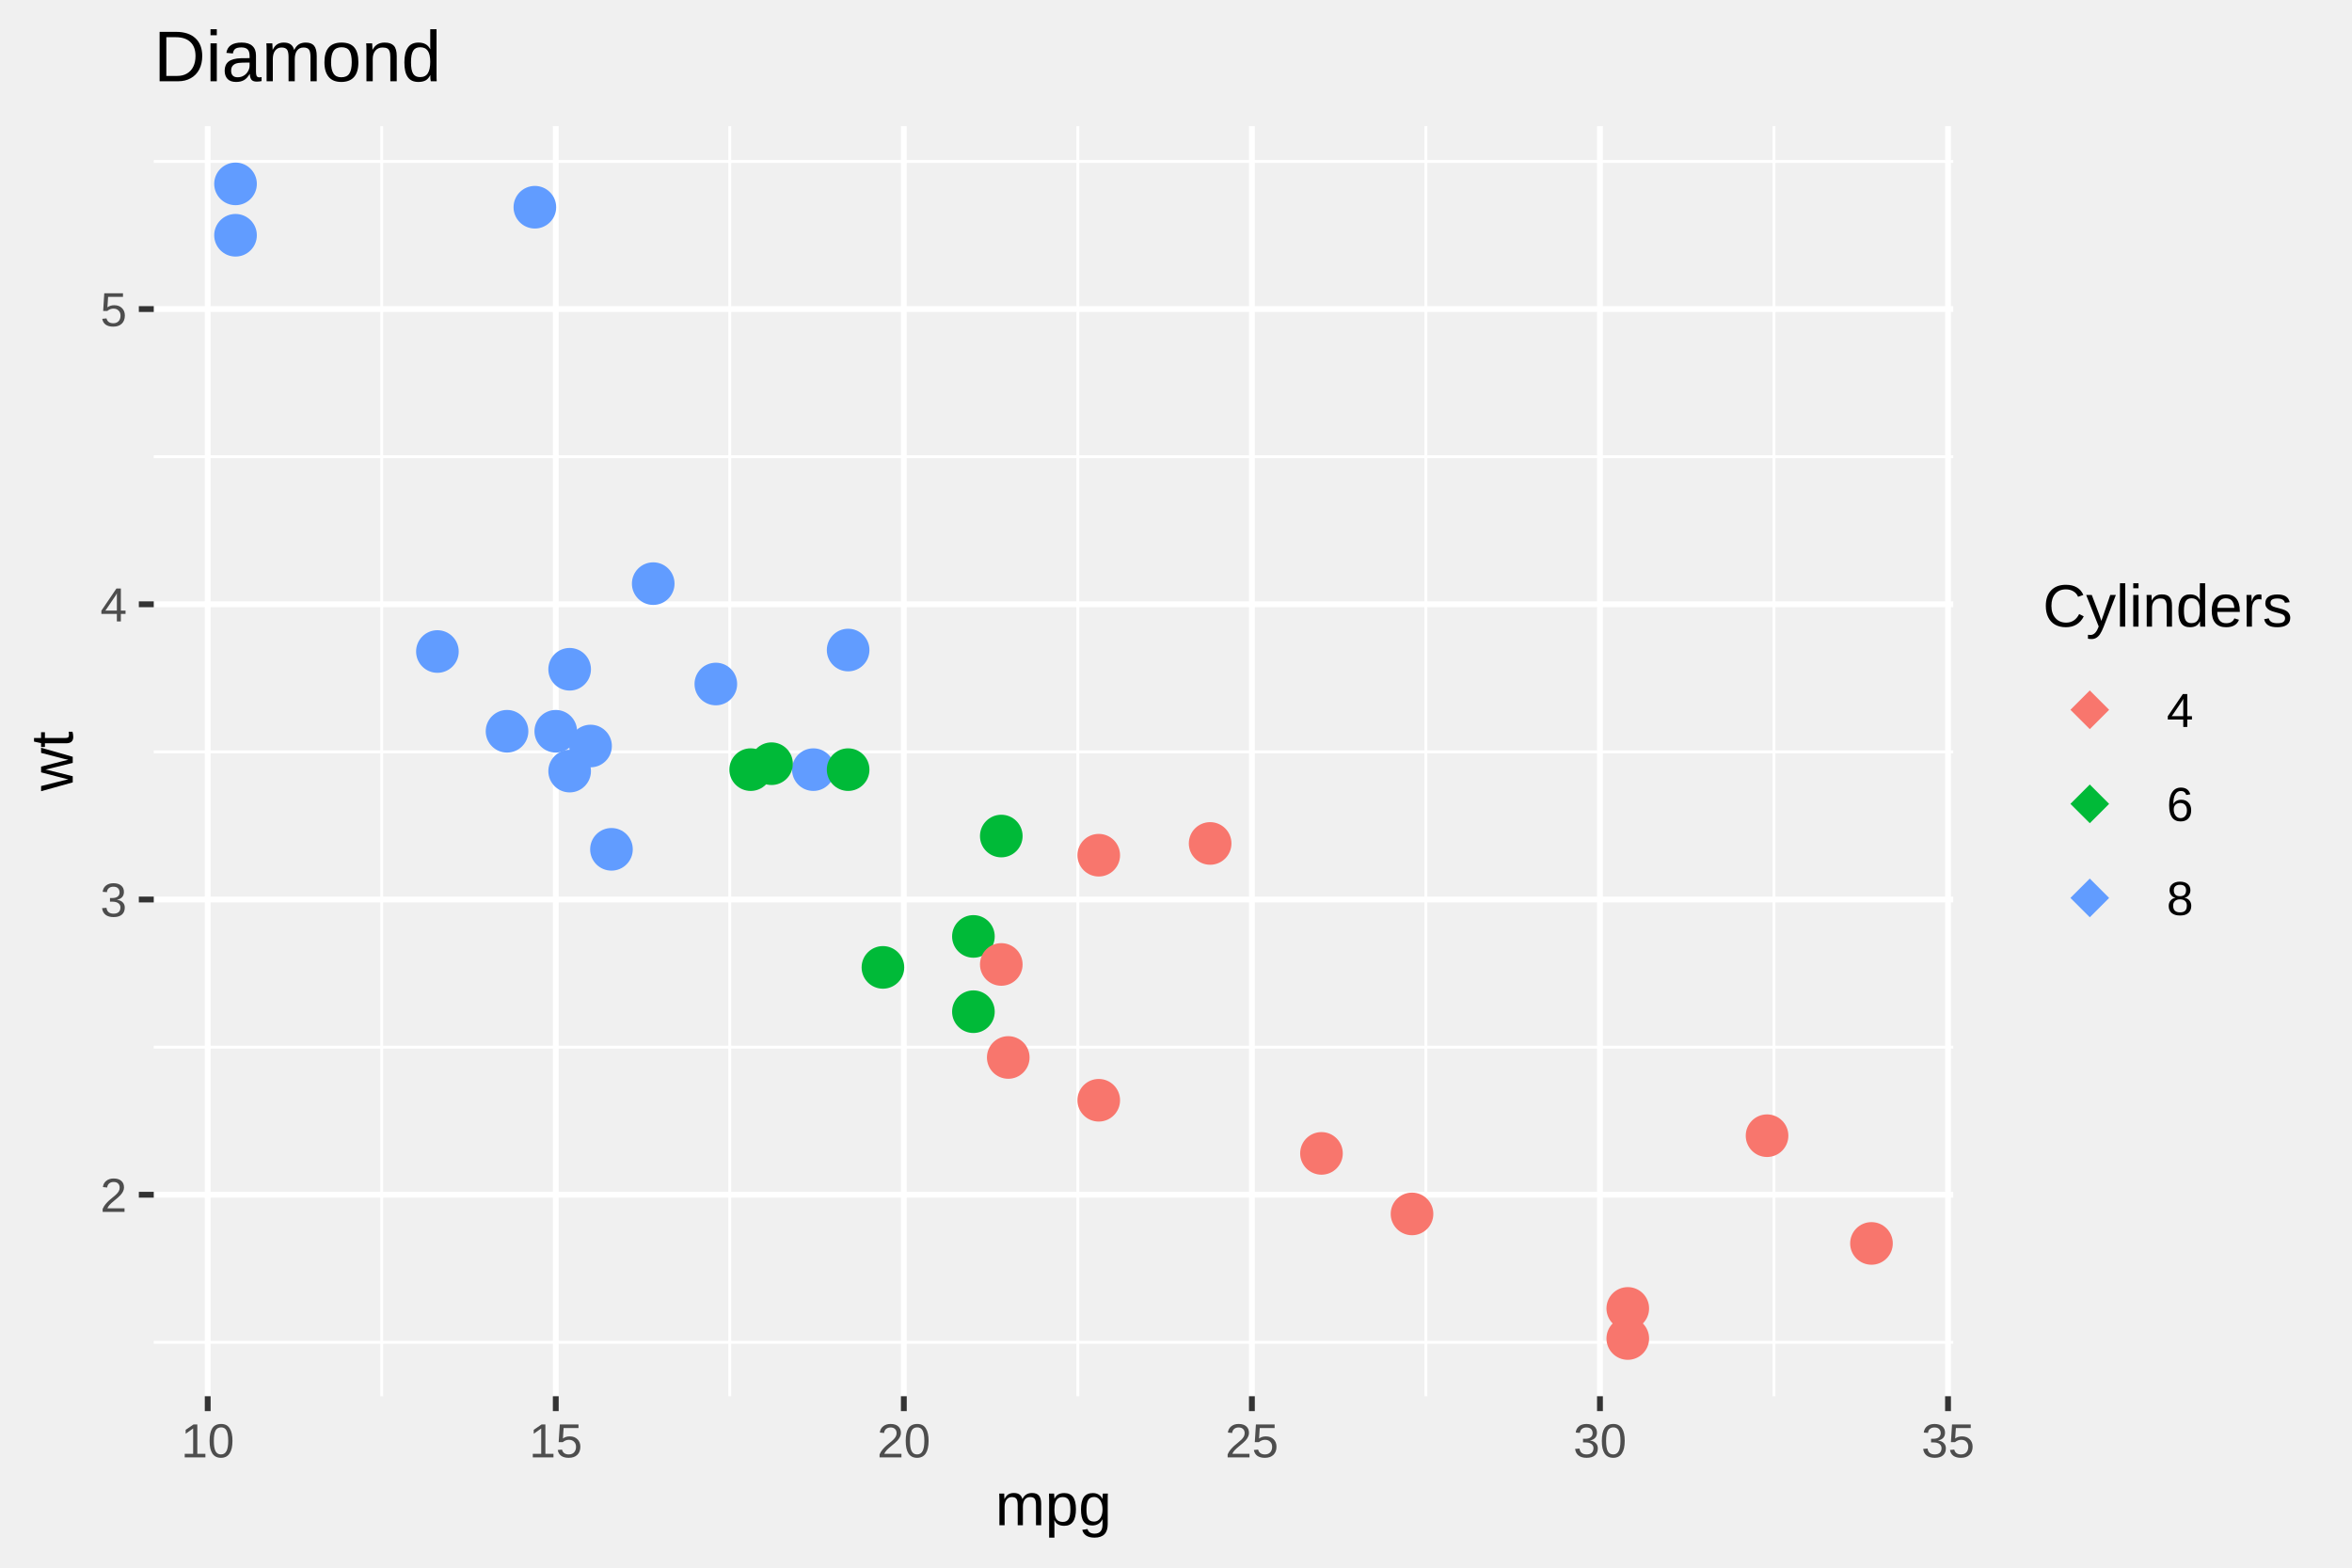
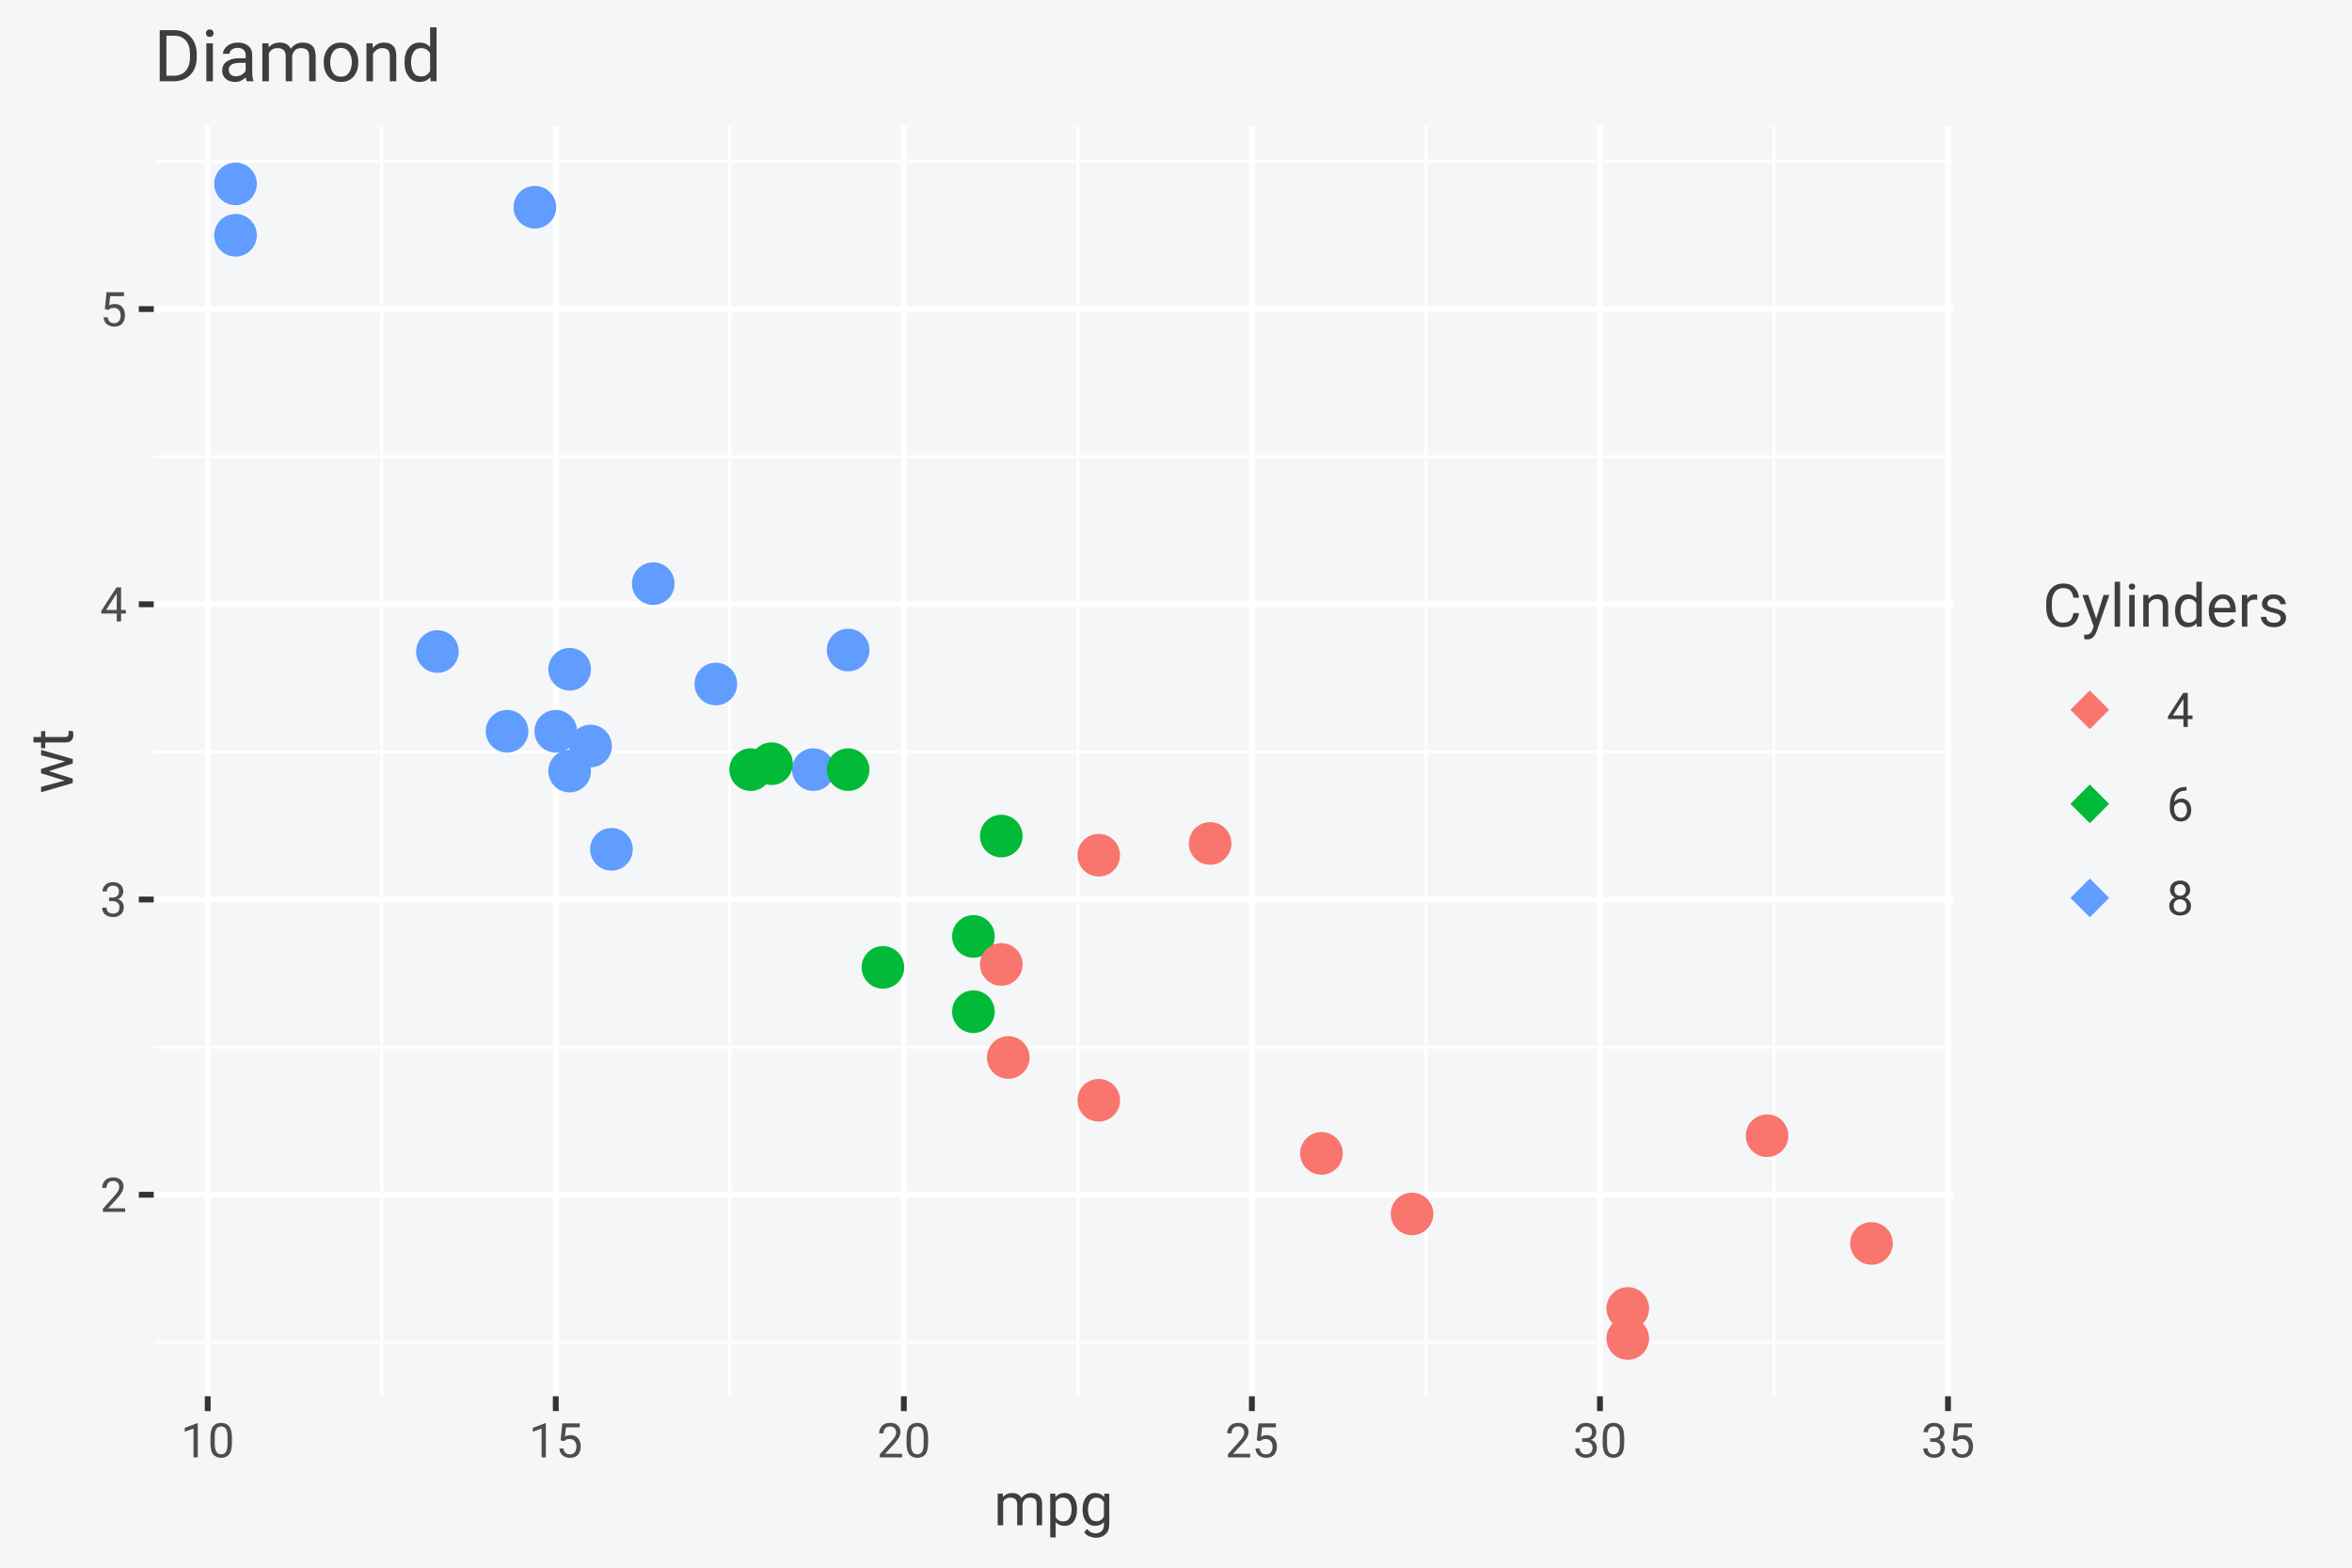
<svg xmlns="http://www.w3.org/2000/svg" width="432.00pt" height="288.00pt" viewBox="0 0 432.00 288.00">
  <g class="svglite">
    <defs>
      <style type="text/css">
-     .svglite line, .svglite polyline, .svglite polygon, .svglite path, .svglite rect, .svglite circle {
+     /* theme-aware-processed */
+     .svglite line, .svglite polyline, .svglite polygon, .svglite path, .svglite circle {
      fill: none;
-       stroke: #000000;
+       stroke: #3E3F3A;
+       stroke-linecap: round;
+       stroke-linejoin: round;
+       stroke-miterlimit: 10.00;
+     }
+     .svglite &gt; g &gt; rect {
+       fill: none;
+       stroke: #3E3F3A;
      stroke-linecap: round;
      stroke-linejoin: round;
      stroke-miterlimit: 10.00;
    }
    .svglite text {
      white-space: pre;
+       fill: #3E3F3A;
    }
    .svglite g.glyphgroup path {
      fill: inherit;
      stroke: none;
    }
  </style>
    </defs>
-     <rect width="100%" height="100%" style="stroke: none; fill: none;" />
+     <rect width="100%" height="100%" style="stroke: none; fill: #F5F6F8;" />
    <defs>
      <clipPath id="cpMC4wMHw0MzIuMDB8MC4wMHwyODguMDA=">
        <rect x="0.00" y="0.00" width="432.00" height="288.00" />
      </clipPath>
    </defs>
    <g clip-path="url(#cpMC4wMHw0MzIuMDB8MC4wMHwyODguMDA=)">
-       <rect x="0" y="0.00" width="432.00" height="288.00" style="stroke-width: 1.07; stroke: none;" />
-     </g>
+       <rect x="0" y="0.00" width="432.00" height="288.00" style="stroke-width: 1.07; stroke: none;" /> fill: #F5F6F8;' /&gt;
+ </g>
    <defs>
      <clipPath id="cpMjguMjR8MzU4Ljc2fDIzLjE4fDI1Ni41MA==">
        <rect x="28.24" y="23.18" width="330.52" height="233.33" />
      </clipPath>
    </defs>
    <g clip-path="url(#cpMjguMjR8MzU4Ljc2fDIzLjE4fDI1Ni41MA==)">
-       <rect x="28.24" y="23.18" width="330.52" height="233.33" style="stroke-width: 1.07; stroke: none;" />
-       <polyline points="28.24,246.60 358.76,246.60 " style="stroke-width: 0.53; stroke: #FFFFFF; stroke-linecap: butt;" />
+       <rect x="28.24" y="23.18" width="330.52" height="233.33" style="stroke-width: 1.07; stroke: none;" /> fill: #F5F6F8;' /&gt;
+ <polyline points="28.24,246.60 358.76,246.60 " style="stroke-width: 0.53; stroke: #FFFFFF; stroke-linecap: butt;" />
      <polyline points="28.24,192.37 358.76,192.37 " style="stroke-width: 0.53; stroke: #FFFFFF; stroke-linecap: butt;" />
      <polyline points="28.24,138.13 358.76,138.13 " style="stroke-width: 0.53; stroke: #FFFFFF; stroke-linecap: butt;" />
      <polyline points="28.24,83.90 358.76,83.90 " style="stroke-width: 0.53; stroke: #FFFFFF; stroke-linecap: butt;" />
      <polyline points="28.24,29.66 358.76,29.66 " style="stroke-width: 0.53; stroke: #FFFFFF; stroke-linecap: butt;" />
      <polyline points="70.11,256.50 70.11,23.18 " style="stroke-width: 0.53; stroke: #FFFFFF; stroke-linecap: butt;" />
      <polyline points="134.04,256.50 134.04,23.18 " style="stroke-width: 0.53; stroke: #FFFFFF; stroke-linecap: butt;" />
      <polyline points="197.97,256.50 197.97,23.18 " style="stroke-width: 0.53; stroke: #FFFFFF; stroke-linecap: butt;" />
      <polyline points="261.90,256.50 261.90,23.18 " style="stroke-width: 0.53; stroke: #FFFFFF; stroke-linecap: butt;" />
      <polyline points="325.83,256.50 325.83,23.18 " style="stroke-width: 0.53; stroke: #FFFFFF; stroke-linecap: butt;" />
      <polyline points="28.24,219.49 358.76,219.49 " style="stroke-width: 1.07; stroke: #FFFFFF; stroke-linecap: butt;" />
      <polyline points="28.24,165.25 358.76,165.25 " style="stroke-width: 1.07; stroke: #FFFFFF; stroke-linecap: butt;" />
      <polyline points="28.24,111.01 358.76,111.01 " style="stroke-width: 1.07; stroke: #FFFFFF; stroke-linecap: butt;" />
      <polyline points="28.24,56.78 358.76,56.78 " style="stroke-width: 1.07; stroke: #FFFFFF; stroke-linecap: butt;" />
      <polyline points="38.15,256.50 38.15,23.18 " style="stroke-width: 1.07; stroke: #FFFFFF; stroke-linecap: butt;" />
      <polyline points="102.08,256.50 102.08,23.18 " style="stroke-width: 1.07; stroke: #FFFFFF; stroke-linecap: butt;" />
      <polyline points="166.01,256.50 166.01,23.18 " style="stroke-width: 1.07; stroke: #FFFFFF; stroke-linecap: butt;" />
      <polyline points="229.94,256.50 229.94,23.18 " style="stroke-width: 1.07; stroke: #FFFFFF; stroke-linecap: butt;" />
      <polyline points="293.87,256.50 293.87,23.18 " style="stroke-width: 1.07; stroke: #FFFFFF; stroke-linecap: butt;" />
      <polyline points="357.80,256.50 357.80,23.18 " style="stroke-width: 1.07; stroke: #FFFFFF; stroke-linecap: butt;" />
      <circle cx="178.79" cy="185.86" r="3.56" style="stroke-width: 0.71; stroke: #00BA38; fill: #00BA38;" />
      <circle cx="178.79" cy="172.03" r="3.56" style="stroke-width: 0.71; stroke: #00BA38; fill: #00BA38;" />
      <circle cx="201.81" cy="202.13" r="3.56" style="stroke-width: 0.71; stroke: #F8766D; fill: #F8766D;" />
      <circle cx="183.91" cy="153.59" r="3.56" style="stroke-width: 0.71; stroke: #00BA38; fill: #00BA38;" />
      <circle cx="149.39" cy="141.39" r="3.56" style="stroke-width: 0.71; stroke: #619CFF; fill: #619CFF;" />
      <circle cx="141.71" cy="140.30" r="3.56" style="stroke-width: 0.71; stroke: #00BA38; fill: #00BA38;" />
      <circle cx="93.13" cy="134.34" r="3.56" style="stroke-width: 0.71; stroke: #619CFF; fill: #619CFF;" />
      <circle cx="222.27" cy="154.95" r="3.56" style="stroke-width: 0.71; stroke: #F8766D; fill: #F8766D;" />
      <circle cx="201.81" cy="157.11" r="3.56" style="stroke-width: 0.71; stroke: #F8766D; fill: #F8766D;" />
      <circle cx="155.78" cy="141.39" r="3.56" style="stroke-width: 0.71; stroke: #00BA38; fill: #00BA38;" />
      <circle cx="137.88" cy="141.39" r="3.56" style="stroke-width: 0.71; stroke: #00BA38; fill: #00BA38;" />
      <circle cx="119.98" cy="107.22" r="3.56" style="stroke-width: 0.71; stroke: #619CFF; fill: #619CFF;" />
      <circle cx="131.48" cy="125.66" r="3.56" style="stroke-width: 0.71; stroke: #619CFF; fill: #619CFF;" />
      <circle cx="104.63" cy="122.95" r="3.56" style="stroke-width: 0.71; stroke: #619CFF; fill: #619CFF;" />
      <circle cx="43.26" cy="43.22" r="3.56" style="stroke-width: 0.71; stroke: #619CFF; fill: #619CFF;" />
      <circle cx="43.26" cy="33.78" r="3.56" style="stroke-width: 0.71; stroke: #619CFF; fill: #619CFF;" />
      <circle cx="98.24" cy="38.07" r="3.56" style="stroke-width: 0.71; stroke: #619CFF; fill: #619CFF;" />
      <circle cx="324.56" cy="208.64" r="3.56" style="stroke-width: 0.71; stroke: #F8766D; fill: #F8766D;" />
      <circle cx="298.98" cy="240.37" r="3.56" style="stroke-width: 0.71; stroke: #F8766D; fill: #F8766D;" />
      <circle cx="343.74" cy="228.43" r="3.56" style="stroke-width: 0.71; stroke: #F8766D; fill: #F8766D;" />
      <circle cx="185.19" cy="194.27" r="3.56" style="stroke-width: 0.71; stroke: #F8766D; fill: #F8766D;" />
      <circle cx="108.47" cy="137.05" r="3.56" style="stroke-width: 0.71; stroke: #619CFF; fill: #619CFF;" />
      <circle cx="104.63" cy="141.66" r="3.56" style="stroke-width: 0.71; stroke: #619CFF; fill: #619CFF;" />
      <circle cx="80.34" cy="119.69" r="3.56" style="stroke-width: 0.71; stroke: #619CFF; fill: #619CFF;" />
      <circle cx="155.78" cy="119.42" r="3.56" style="stroke-width: 0.71; stroke: #619CFF; fill: #619CFF;" />
      <circle cx="259.35" cy="223.01" r="3.56" style="stroke-width: 0.71; stroke: #F8766D; fill: #F8766D;" />
      <circle cx="242.72" cy="211.89" r="3.56" style="stroke-width: 0.71; stroke: #F8766D; fill: #F8766D;" />
      <circle cx="298.98" cy="245.90" r="3.56" style="stroke-width: 0.71; stroke: #F8766D; fill: #F8766D;" />
      <circle cx="112.31" cy="156.03" r="3.56" style="stroke-width: 0.71; stroke: #619CFF; fill: #619CFF;" />
      <circle cx="162.17" cy="177.72" r="3.56" style="stroke-width: 0.71; stroke: #00BA38; fill: #00BA38;" />
      <circle cx="102.08" cy="134.34" r="3.56" style="stroke-width: 0.71; stroke: #619CFF; fill: #619CFF;" />
      <circle cx="183.91" cy="177.18" r="3.56" style="stroke-width: 0.71; stroke: #F8766D; fill: #F8766D;" />
    </g>
    <g clip-path="url(#cpMC4wMHw0MzIuMDB8MC4wMHwyODguMDA=)">
-       <text x="23.31" y="222.64" text-anchor="end" style="font-size: 8.80px;fill: #4D4D4D; font-family: &quot;Arial&quot;;" textLength="4.89px" lengthAdjust="spacingAndGlyphs">2</text>
-       <text x="23.31" y="168.40" text-anchor="end" style="font-size: 8.80px;fill: #4D4D4D; font-family: &quot;Arial&quot;;" textLength="4.89px" lengthAdjust="spacingAndGlyphs">3</text>
-       <text x="23.31" y="114.16" text-anchor="end" style="font-size: 8.80px;fill: #4D4D4D; font-family: &quot;Arial&quot;;" textLength="4.89px" lengthAdjust="spacingAndGlyphs">4</text>
-       <text x="23.31" y="59.93" text-anchor="end" style="font-size: 8.80px;fill: #4D4D4D; font-family: &quot;Arial&quot;;" textLength="4.89px" lengthAdjust="spacingAndGlyphs">5</text>
+       <text x="23.31" y="222.64" text-anchor="end" style="font-size: 8.80px;fill: #4D4D4D; font-family: &quot;Roboto&quot;, -apple-system, BlinkMacSystemFont, &quot;Segoe UI&quot;, system-ui, sans-serif;" textLength="4.89px" lengthAdjust="spacingAndGlyphs">2</text>
+       <text x="23.31" y="168.40" text-anchor="end" style="font-size: 8.80px;fill: #4D4D4D; font-family: &quot;Roboto&quot;, -apple-system, BlinkMacSystemFont, &quot;Segoe UI&quot;, system-ui, sans-serif;" textLength="4.89px" lengthAdjust="spacingAndGlyphs">3</text>
+       <text x="23.31" y="114.16" text-anchor="end" style="font-size: 8.80px;fill: #4D4D4D; font-family: &quot;Roboto&quot;, -apple-system, BlinkMacSystemFont, &quot;Segoe UI&quot;, system-ui, sans-serif;" textLength="4.89px" lengthAdjust="spacingAndGlyphs">4</text>
+       <text x="23.31" y="59.93" text-anchor="end" style="font-size: 8.80px;fill: #4D4D4D; font-family: &quot;Roboto&quot;, -apple-system, BlinkMacSystemFont, &quot;Segoe UI&quot;, system-ui, sans-serif;" textLength="4.89px" lengthAdjust="spacingAndGlyphs">5</text>
      <polyline points="25.50,219.49 28.24,219.49 " style="stroke-width: 1.07; stroke: #333333; stroke-linecap: butt;" />
      <polyline points="25.50,165.25 28.24,165.25 " style="stroke-width: 1.07; stroke: #333333; stroke-linecap: butt;" />
      <polyline points="25.50,111.01 28.24,111.01 " style="stroke-width: 1.07; stroke: #333333; stroke-linecap: butt;" />
      <polyline points="25.50,56.78 28.24,56.78 " style="stroke-width: 1.07; stroke: #333333; stroke-linecap: butt;" />
      <polyline points="38.15,259.24 38.15,256.50 " style="stroke-width: 1.07; stroke: #333333; stroke-linecap: butt;" />
      <polyline points="102.08,259.24 102.08,256.50 " style="stroke-width: 1.07; stroke: #333333; stroke-linecap: butt;" />
      <polyline points="166.01,259.24 166.01,256.50 " style="stroke-width: 1.07; stroke: #333333; stroke-linecap: butt;" />
      <polyline points="229.94,259.24 229.94,256.50 " style="stroke-width: 1.07; stroke: #333333; stroke-linecap: butt;" />
      <polyline points="293.87,259.24 293.87,256.50 " style="stroke-width: 1.07; stroke: #333333; stroke-linecap: butt;" />
      <polyline points="357.80,259.24 357.80,256.50 " style="stroke-width: 1.07; stroke: #333333; stroke-linecap: butt;" />
-       <text x="38.15" y="267.74" text-anchor="middle" style="font-size: 8.80px;fill: #4D4D4D; font-family: &quot;Arial&quot;;" textLength="9.78px" lengthAdjust="spacingAndGlyphs">10</text>
-       <text x="102.08" y="267.74" text-anchor="middle" style="font-size: 8.80px;fill: #4D4D4D; font-family: &quot;Arial&quot;;" textLength="9.78px" lengthAdjust="spacingAndGlyphs">15</text>
-       <text x="166.01" y="267.74" text-anchor="middle" style="font-size: 8.80px;fill: #4D4D4D; font-family: &quot;Arial&quot;;" textLength="9.78px" lengthAdjust="spacingAndGlyphs">20</text>
-       <text x="229.94" y="267.74" text-anchor="middle" style="font-size: 8.80px;fill: #4D4D4D; font-family: &quot;Arial&quot;;" textLength="9.78px" lengthAdjust="spacingAndGlyphs">25</text>
-       <text x="293.87" y="267.74" text-anchor="middle" style="font-size: 8.80px;fill: #4D4D4D; font-family: &quot;Arial&quot;;" textLength="9.78px" lengthAdjust="spacingAndGlyphs">30</text>
-       <text x="357.80" y="267.74" text-anchor="middle" style="font-size: 8.80px;fill: #4D4D4D; font-family: &quot;Arial&quot;;" textLength="9.78px" lengthAdjust="spacingAndGlyphs">35</text>
-       <text x="193.50" y="280.20" text-anchor="middle" style="font-size: 11.00px; font-family: &quot;Arial&quot;;" textLength="21.41px" lengthAdjust="spacingAndGlyphs">mpg</text>
-       <text transform="translate(13.36,139.84) rotate(-90)" text-anchor="middle" style="font-size: 11.00px; font-family: &quot;Arial&quot;;" textLength="11.00px" lengthAdjust="spacingAndGlyphs">wt</text>
-       <rect x="369.72" y="100.60" width="56.80" height="78.47" style="stroke-width: 0.75; stroke: none;" />
-       <rect x="369.72" y="100.60" width="56.80" height="78.47" style="stroke-width: 1.07; stroke: none;" />
-       <text x="375.20" y="115.12" style="font-size: 11.00px; font-family: &quot;Arial&quot;;" textLength="45.84px" lengthAdjust="spacingAndGlyphs">Cylinders</text>
-       <rect x="375.20" y="121.76" width="17.28" height="17.28" style="stroke-width: 1.07; stroke: none;" />
-       <polygon points="380.28,130.40 383.84,126.84 387.39,130.40 383.84,133.95 " style="stroke-width: 0.71; stroke: none; fill: #F8766D;" />
-       <rect x="375.20" y="139.04" width="17.28" height="17.28" style="stroke-width: 1.07; stroke: none;" />
-       <polygon points="380.28,147.68 383.84,144.12 387.39,147.68 383.84,151.23 " style="stroke-width: 0.71; stroke: none; fill: #00BA38;" />
-       <rect x="375.20" y="156.32" width="17.28" height="17.28" style="stroke-width: 1.07; stroke: none;" />
-       <polygon points="380.28,164.96 383.84,161.40 387.39,164.96 383.84,168.51 " style="stroke-width: 0.71; stroke: none; fill: #619CFF;" />
-       <text x="397.96" y="133.55" style="font-size: 8.80px; font-family: &quot;Arial&quot;;" textLength="4.89px" lengthAdjust="spacingAndGlyphs">4</text>
-       <text x="397.96" y="150.83" style="font-size: 8.80px; font-family: &quot;Arial&quot;;" textLength="4.89px" lengthAdjust="spacingAndGlyphs">6</text>
-       <text x="397.96" y="168.11" style="font-size: 8.80px; font-family: &quot;Arial&quot;;" textLength="4.89px" lengthAdjust="spacingAndGlyphs">8</text>
-       <text x="28.24" y="14.93" style="font-size: 13.20px; font-family: &quot;Arial&quot;;" textLength="52.77px" lengthAdjust="spacingAndGlyphs">Diamond</text>
+       <text x="38.15" y="267.74" text-anchor="middle" style="font-size: 8.80px;fill: #4D4D4D; font-family: &quot;Roboto&quot;, -apple-system, BlinkMacSystemFont, &quot;Segoe UI&quot;, system-ui, sans-serif;" textLength="9.78px" lengthAdjust="spacingAndGlyphs">10</text>
+       <text x="102.08" y="267.74" text-anchor="middle" style="font-size: 8.80px;fill: #4D4D4D; font-family: &quot;Roboto&quot;, -apple-system, BlinkMacSystemFont, &quot;Segoe UI&quot;, system-ui, sans-serif;" textLength="9.78px" lengthAdjust="spacingAndGlyphs">15</text>
+       <text x="166.01" y="267.74" text-anchor="middle" style="font-size: 8.80px;fill: #4D4D4D; font-family: &quot;Roboto&quot;, -apple-system, BlinkMacSystemFont, &quot;Segoe UI&quot;, system-ui, sans-serif;" textLength="9.78px" lengthAdjust="spacingAndGlyphs">20</text>
+       <text x="229.94" y="267.74" text-anchor="middle" style="font-size: 8.80px;fill: #4D4D4D; font-family: &quot;Roboto&quot;, -apple-system, BlinkMacSystemFont, &quot;Segoe UI&quot;, system-ui, sans-serif;" textLength="9.78px" lengthAdjust="spacingAndGlyphs">25</text>
+       <text x="293.87" y="267.74" text-anchor="middle" style="font-size: 8.80px;fill: #4D4D4D; font-family: &quot;Roboto&quot;, -apple-system, BlinkMacSystemFont, &quot;Segoe UI&quot;, system-ui, sans-serif;" textLength="9.78px" lengthAdjust="spacingAndGlyphs">30</text>
+       <text x="357.80" y="267.74" text-anchor="middle" style="font-size: 8.80px;fill: #4D4D4D; font-family: &quot;Roboto&quot;, -apple-system, BlinkMacSystemFont, &quot;Segoe UI&quot;, system-ui, sans-serif;" textLength="9.78px" lengthAdjust="spacingAndGlyphs">35</text>
+       <text x="193.50" y="280.20" text-anchor="middle" style="font-size: 11.00px; font-family: &quot;Roboto&quot;, -apple-system, BlinkMacSystemFont, &quot;Segoe UI&quot;, system-ui, sans-serif;" textLength="21.41px" lengthAdjust="spacingAndGlyphs">mpg</text>
+       <text transform="translate(13.36,139.84) rotate(-90)" text-anchor="middle" style="font-size: 11.00px; font-family: &quot;Roboto&quot;, -apple-system, BlinkMacSystemFont, &quot;Segoe UI&quot;, system-ui, sans-serif;" textLength="11.00px" lengthAdjust="spacingAndGlyphs">wt</text>
+       <rect x="369.72" y="100.60" width="56.80" height="78.47" style="stroke-width: 0.75; stroke: none;" /> fill: #F5F6F8;' /&gt;
+ <rect x="369.72" y="100.60" width="56.80" height="78.47" style="stroke-width: 1.07; stroke: none;" /> fill: #F5F6F8;' /&gt;
+ <text x="375.20" y="115.12" style="font-size: 11.00px; font-family: &quot;Roboto&quot;, -apple-system, BlinkMacSystemFont, &quot;Segoe UI&quot;, system-ui, sans-serif;" textLength="45.84px" lengthAdjust="spacingAndGlyphs">Cylinders</text>
+       <rect x="375.20" y="121.76" width="17.28" height="17.28" style="stroke-width: 1.07; stroke: none;" /> fill: #F5F6F8;' /&gt;
+ <polygon points="380.28,130.40 383.84,126.84 387.39,130.40 383.84,133.95 " style="stroke-width: 0.71; stroke: none; fill: #F8766D;" />
+       <rect x="375.20" y="139.04" width="17.28" height="17.28" style="stroke-width: 1.07; stroke: none;" /> fill: #F5F6F8;' /&gt;
+ <polygon points="380.28,147.68 383.84,144.12 387.39,147.68 383.84,151.23 " style="stroke-width: 0.71; stroke: none; fill: #00BA38;" />
+       <rect x="375.20" y="156.32" width="17.28" height="17.28" style="stroke-width: 1.07; stroke: none;" /> fill: #F5F6F8;' /&gt;
+ <polygon points="380.28,164.96 383.84,161.40 387.39,164.96 383.84,168.51 " style="stroke-width: 0.71; stroke: none; fill: #619CFF;" />
+       <text x="397.96" y="133.55" style="font-size: 8.80px; font-family: &quot;Roboto&quot;, -apple-system, BlinkMacSystemFont, &quot;Segoe UI&quot;, system-ui, sans-serif;" textLength="4.89px" lengthAdjust="spacingAndGlyphs">4</text>
+       <text x="397.96" y="150.83" style="font-size: 8.80px; font-family: &quot;Roboto&quot;, -apple-system, BlinkMacSystemFont, &quot;Segoe UI&quot;, system-ui, sans-serif;" textLength="4.89px" lengthAdjust="spacingAndGlyphs">6</text>
+       <text x="397.96" y="168.11" style="font-size: 8.80px; font-family: &quot;Roboto&quot;, -apple-system, BlinkMacSystemFont, &quot;Segoe UI&quot;, system-ui, sans-serif;" textLength="4.89px" lengthAdjust="spacingAndGlyphs">8</text>
+       <text x="28.24" y="14.93" style="font-size: 13.20px; font-family: &quot;Roboto&quot;, -apple-system, BlinkMacSystemFont, &quot;Segoe UI&quot;, system-ui, sans-serif;" textLength="52.77px" lengthAdjust="spacingAndGlyphs">Diamond</text>
    </g>
  </g>
</svg>
